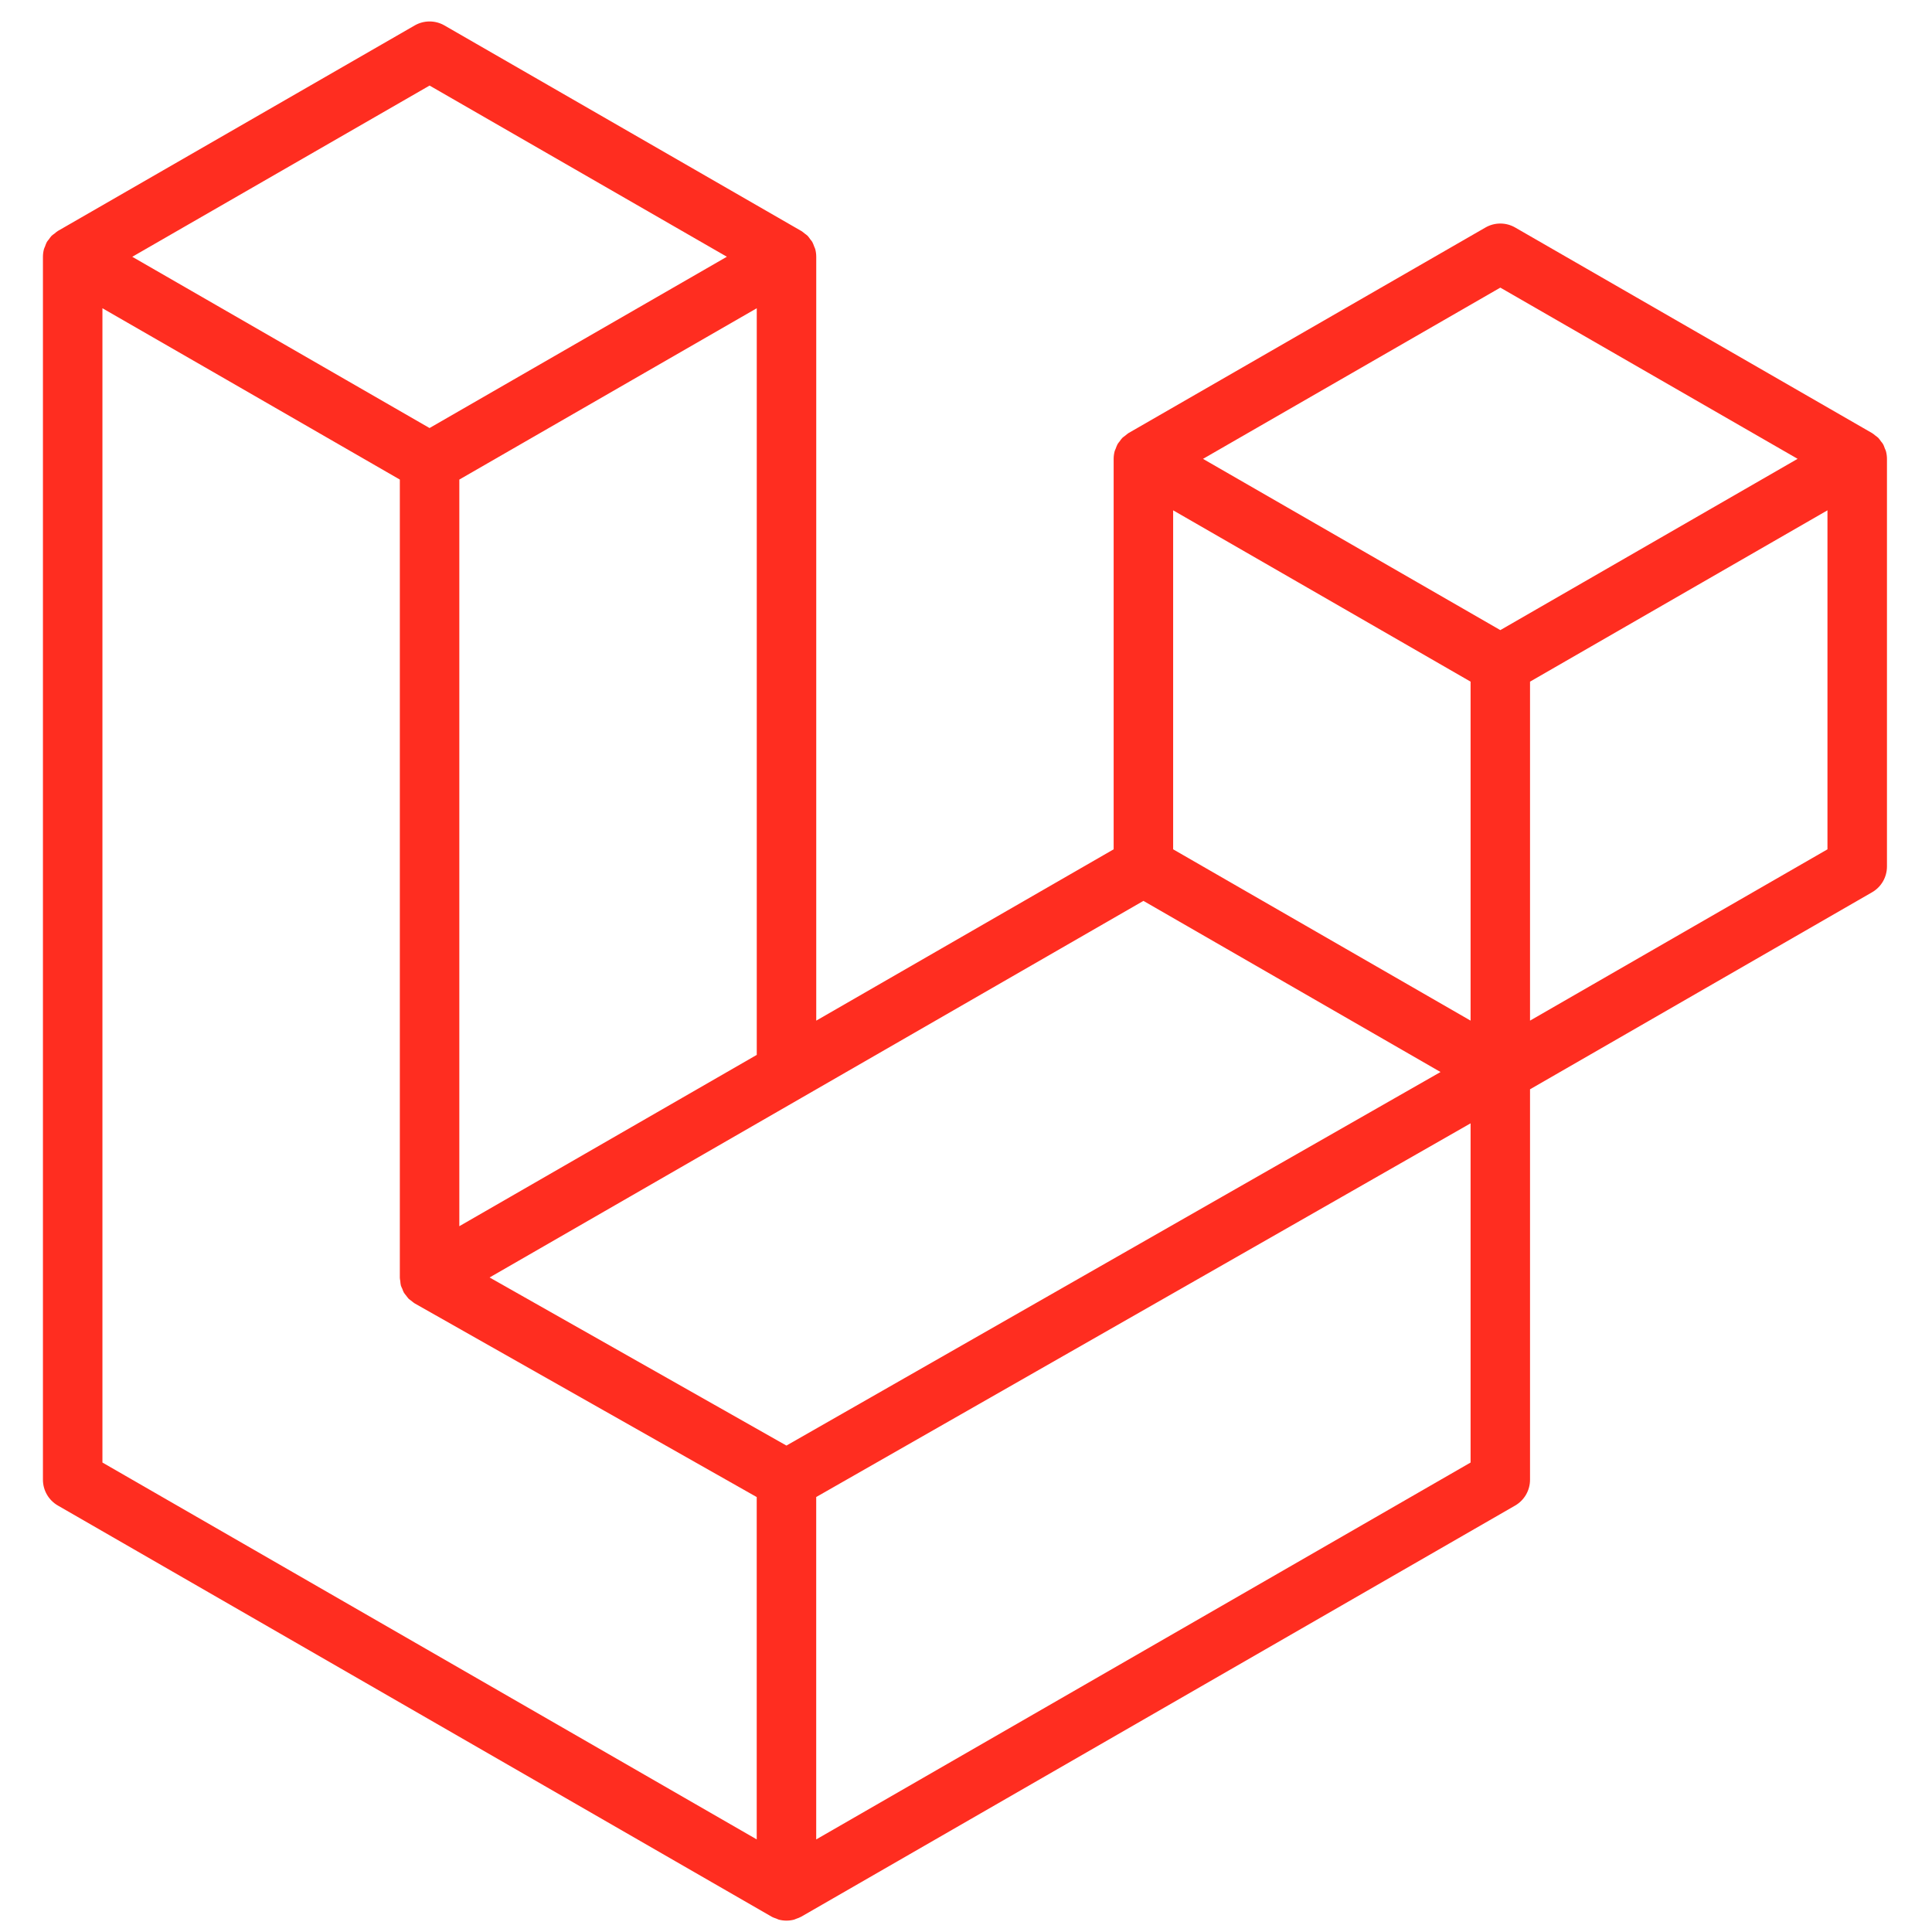
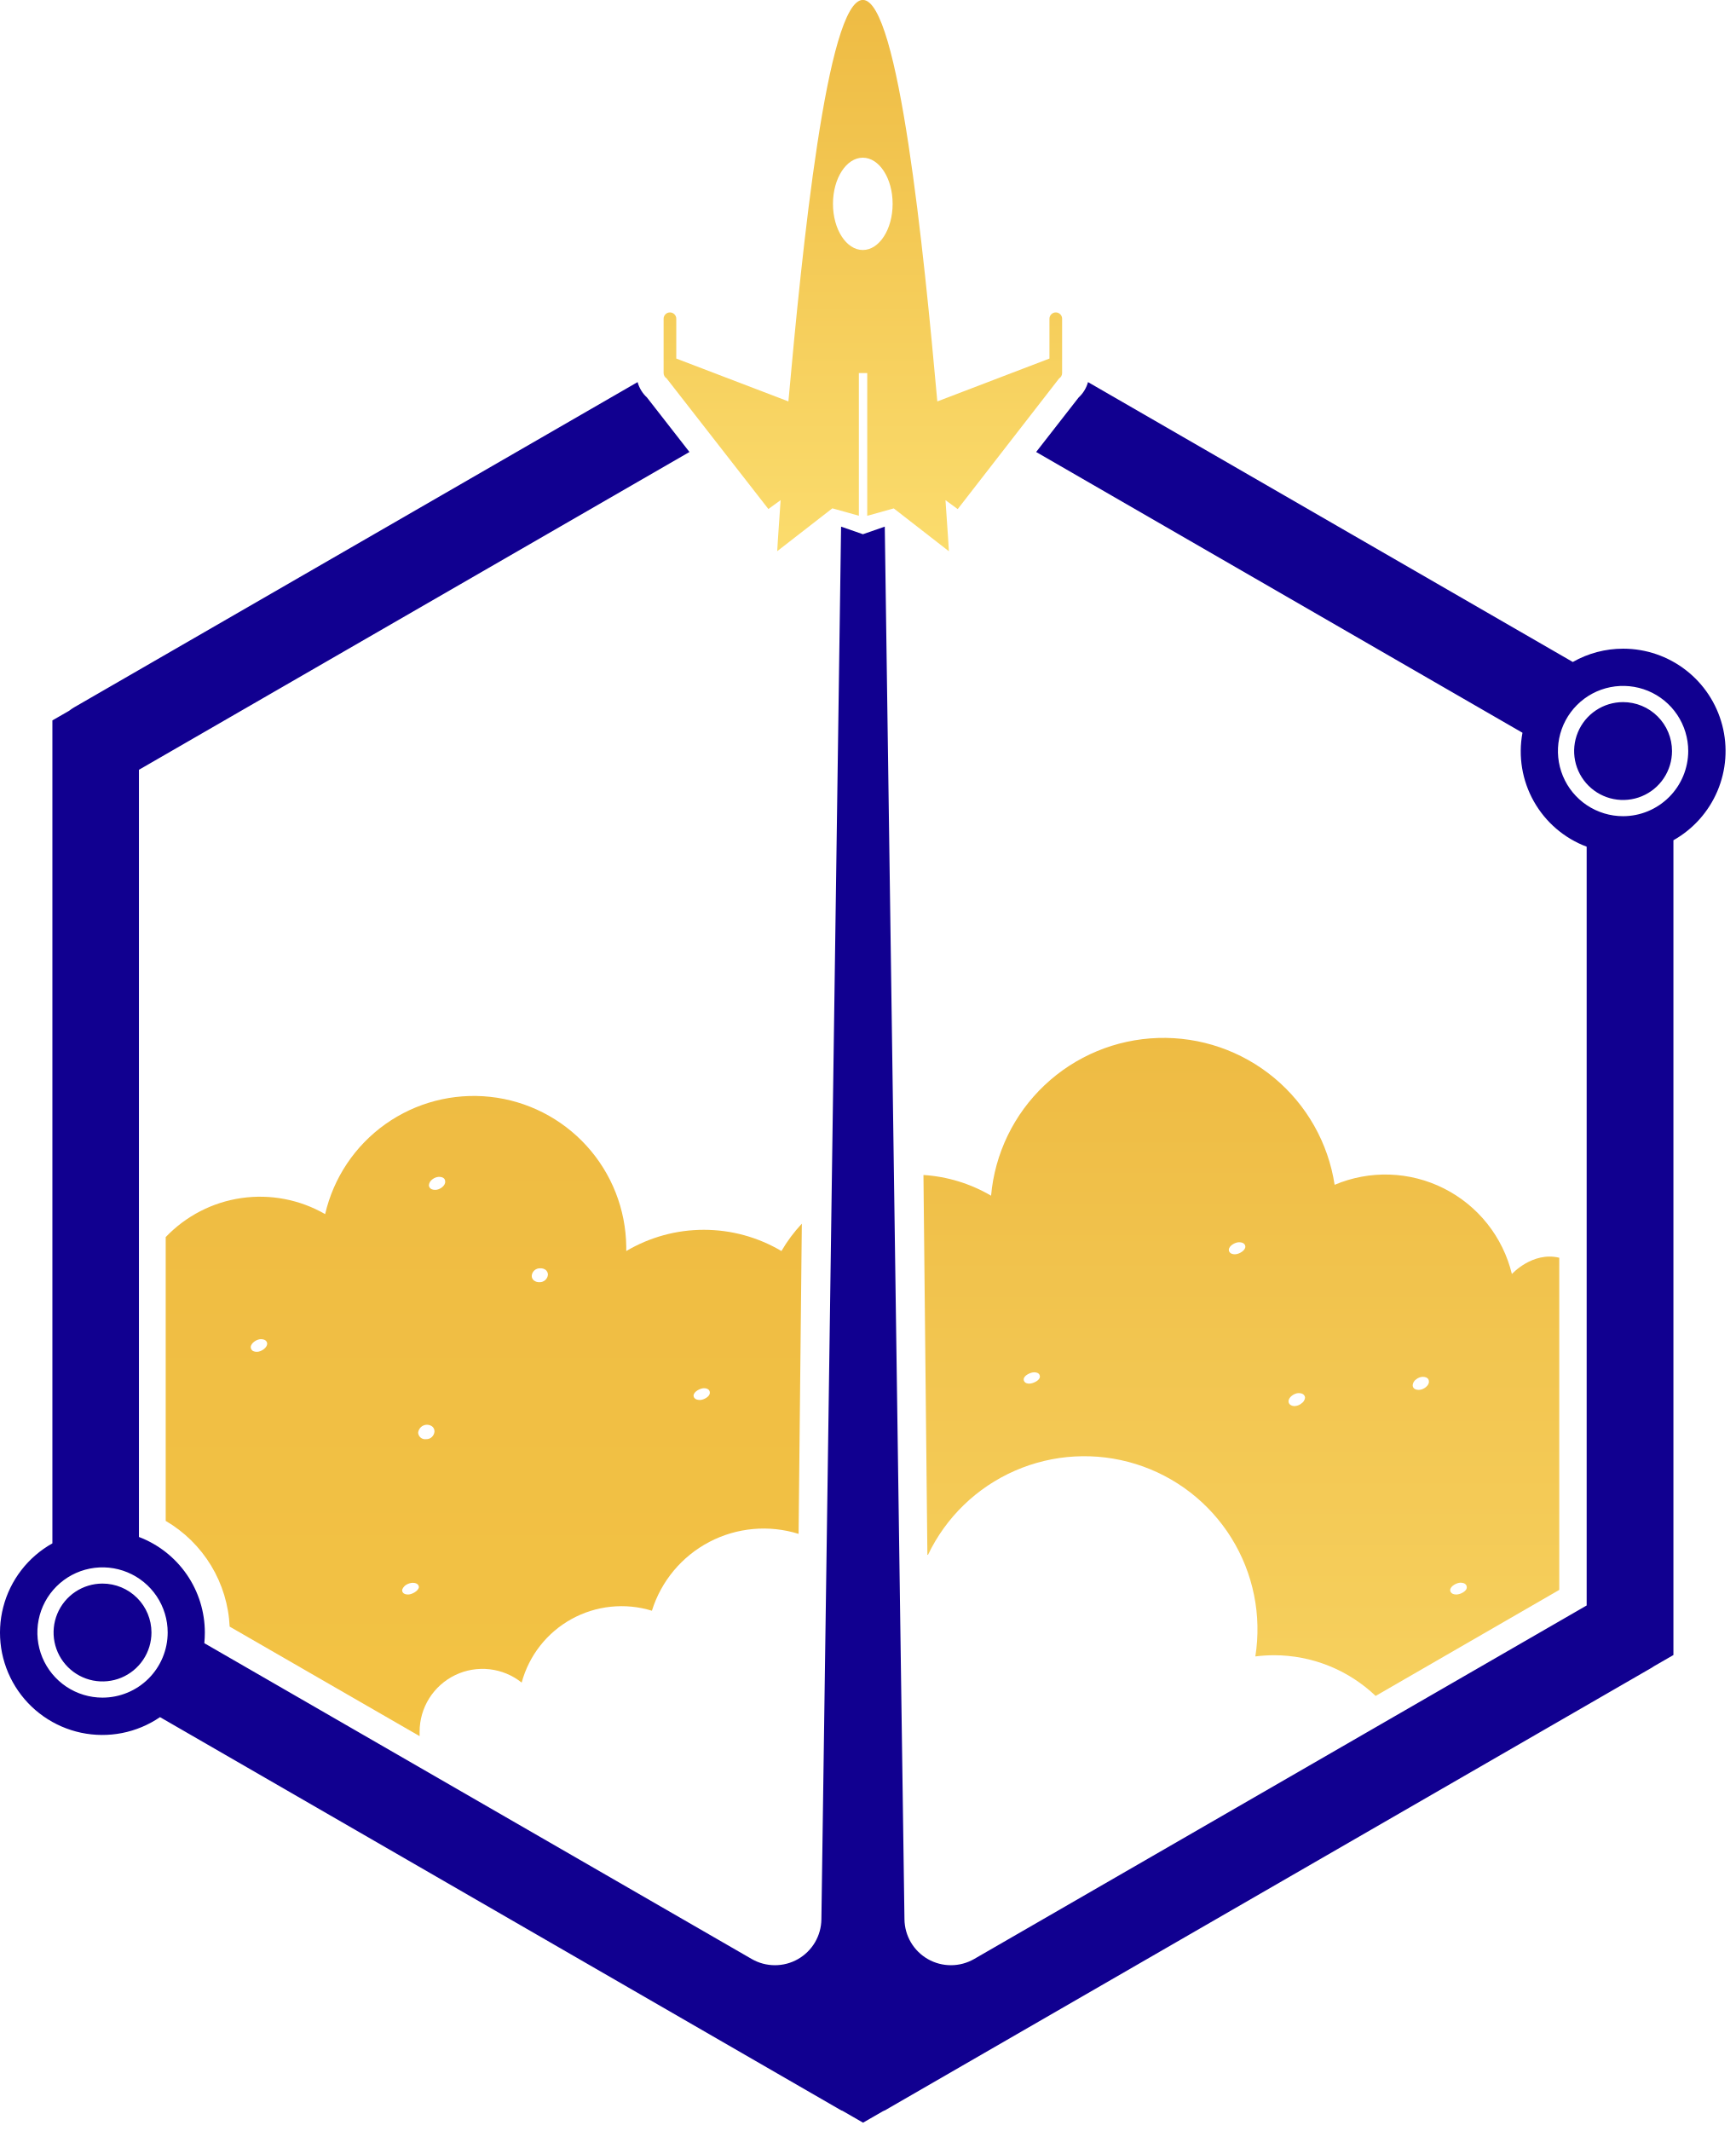
- <svg xmlns="http://www.w3.org/2000/svg" width="166" height="166" viewBox="0 0 166 166" fill="none">
-   <path fill-rule="evenodd" clip-rule="evenodd" d="M162.041 38.759C162.099 38.977 162.129 39.201 162.13 39.426V74.452C162.13 74.902 162.011 75.344 161.786 75.733C161.561 76.122 161.237 76.444 160.847 76.668L131.462 93.594V127.141C131.462 128.054 130.977 128.897 130.186 129.357L68.847 164.683C68.707 164.763 68.554 164.814 68.401 164.868C68.343 164.887 68.289 164.922 68.228 164.938C67.8 165.051 67.349 165.051 66.92 164.938C66.85 164.919 66.786 164.881 66.719 164.855C66.579 164.804 66.432 164.76 66.298 164.683L4.972 129.357C4.583 129.133 4.259 128.81 4.034 128.421C3.808 128.032 3.69 127.591 3.689 127.141L3.689 22.063C3.689 21.834 3.721 21.61 3.779 21.393C3.798 21.32 3.843 21.253 3.868 21.179C3.916 21.045 3.961 20.908 4.031 20.783C4.079 20.7 4.149 20.633 4.206 20.557C4.28 20.454 4.347 20.349 4.433 20.26C4.506 20.186 4.602 20.132 4.685 20.068C4.778 19.992 4.861 19.909 4.966 19.848L35.633 2.185C36.022 1.961 36.462 1.844 36.91 1.844C37.358 1.844 37.798 1.961 38.186 2.185L68.851 19.848H68.857C68.959 19.912 69.045 19.992 69.138 20.065C69.221 20.129 69.313 20.186 69.387 20.257C69.476 20.349 69.54 20.454 69.616 20.557C69.671 20.633 69.744 20.7 69.789 20.783C69.862 20.911 69.904 21.045 69.955 21.179C69.98 21.253 70.025 21.32 70.044 21.396C70.103 21.614 70.133 21.838 70.133 22.063V87.694L95.686 72.974V39.423C95.686 39.2 95.718 38.973 95.775 38.759C95.798 38.683 95.839 38.615 95.865 38.542C95.916 38.408 95.96 38.271 96.031 38.146C96.079 38.063 96.149 37.996 96.203 37.92C96.279 37.818 96.343 37.712 96.433 37.623C96.506 37.549 96.599 37.495 96.681 37.431C96.777 37.355 96.86 37.272 96.962 37.211L127.633 19.548C128.021 19.324 128.461 19.206 128.91 19.206C129.358 19.206 129.798 19.324 130.186 19.548L160.85 37.211C160.959 37.275 161.042 37.355 161.137 37.428C161.217 37.492 161.31 37.549 161.383 37.62C161.473 37.712 161.536 37.818 161.613 37.92C161.67 37.996 161.741 38.063 161.785 38.146C161.859 38.271 161.9 38.408 161.951 38.542C161.98 38.615 162.021 38.683 162.041 38.759ZM157.018 72.974V43.848L146.287 50.028L131.462 58.568V87.694L157.021 72.974H157.018ZM126.354 125.663V96.518L111.771 104.85L70.13 128.626V158.046L126.354 125.663ZM8.801 26.485V125.663L65.018 158.043V128.629L35.649 112L35.64 111.994L35.627 111.988C35.528 111.93 35.445 111.847 35.353 111.777C35.273 111.713 35.18 111.662 35.11 111.592L35.104 111.582C35.021 111.502 34.963 111.403 34.893 111.314C34.829 111.228 34.753 111.154 34.702 111.065L34.699 111.055C34.641 110.96 34.606 110.845 34.565 110.736C34.523 110.64 34.469 110.551 34.443 110.449C34.411 110.328 34.405 110.197 34.392 110.072C34.379 109.976 34.354 109.881 34.354 109.785V109.778V41.205L19.532 32.662L8.801 26.485ZM36.913 7.35L11.364 22.063L36.907 36.777L62.453 22.06L36.907 7.35H36.913ZM50.2 99.174L65.022 90.637V26.485L54.291 32.665L39.466 41.205V105.357L50.2 99.174ZM128.91 24.713L103.363 39.426L128.91 54.14L154.453 39.423L128.91 24.713ZM126.354 58.568L111.529 50.028L100.798 43.848V72.974L115.619 81.511L126.354 87.694V58.568ZM67.571 124.205L105.042 102.803L123.772 92.109L98.245 77.405L68.854 94.334L42.066 109.762L67.571 124.205Z" fill="#FF2D20" />
+ <svg xmlns="http://www.w3.org/2000/svg" width="101" height="124" viewBox="0 0 101 124" fill="none">
+   <path d="M61.447 18.179C61.349 18.179 61.255 18.217 61.186 18.287C61.117 18.356 61.078 18.449 61.078 18.547V20.864L54.552 23.358C53.767 14.635 52.304 -0.004 50.219 -0.004C48.133 -0.004 46.67 14.635 45.885 23.358L39.359 20.864V18.547C39.359 18.449 39.321 18.356 39.251 18.287C39.182 18.217 39.089 18.179 38.991 18.179C38.893 18.179 38.799 18.217 38.73 18.287C38.661 18.356 38.622 18.449 38.622 18.547V21.704C38.622 21.767 38.638 21.83 38.669 21.886C38.7 21.941 38.745 21.988 38.799 22.021L44.721 29.62L45.432 29.101C45.299 30.942 45.233 32.073 45.233 32.073L48.443 29.579L49.986 30.01V21.707H50.473V30.014L52.017 29.583L55.226 32.077C55.226 32.077 55.16 30.935 55.027 29.104L55.739 29.624L61.638 22.024C61.692 21.991 61.737 21.945 61.768 21.889C61.799 21.834 61.815 21.771 61.815 21.707V18.551C61.816 18.502 61.806 18.454 61.788 18.409C61.77 18.363 61.743 18.322 61.708 18.288C61.674 18.253 61.633 18.226 61.588 18.207C61.543 18.188 61.495 18.179 61.447 18.179ZM50.215 14.547C49.257 14.547 48.479 13.346 48.479 11.861C48.479 10.377 49.257 9.176 50.215 9.176C51.173 9.176 51.951 10.377 51.951 11.861C51.951 13.346 51.173 14.547 50.215 14.547Z" fill="url(#paint0_linear_1365_2)" />
+   <path d="M87.992 74.133C87.733 73.066 87.245 72.067 86.561 71.207C85.878 70.348 85.015 69.647 84.034 69.153C83.053 68.659 81.976 68.385 80.877 68.348C79.779 68.312 78.687 68.515 77.675 68.942C77.303 66.508 76.052 64.295 74.158 62.72C72.264 61.146 69.859 60.32 67.397 60.398C64.935 60.476 62.587 61.453 60.796 63.144C59.006 64.835 57.898 67.123 57.681 69.576C56.481 68.872 55.133 68.459 53.745 68.371L53.974 90.473H54.01C55.053 88.287 56.849 86.55 59.068 85.58C61.287 84.609 63.782 84.47 66.095 85.188C68.409 85.906 70.386 87.433 71.665 89.489C72.945 91.546 73.44 93.994 73.061 96.385C73.421 96.34 73.782 96.317 74.145 96.315C76.348 96.316 78.468 97.164 80.062 98.684L90.749 92.514V73.186C89.194 72.81 87.992 74.133 87.992 74.133ZM59.925 80.513C59.859 80.515 59.795 80.505 59.733 80.483C59.689 80.467 59.651 80.438 59.623 80.4C59.595 80.362 59.58 80.317 59.578 80.27C59.578 80.026 59.998 79.853 60.175 79.853C60.242 79.85 60.308 79.86 60.37 79.883C60.414 79.898 60.452 79.927 60.479 79.964C60.506 80.002 60.521 80.047 60.522 80.093C60.533 80.332 60.105 80.509 59.925 80.509V80.513ZM71.886 72.987C71.554 72.987 71.517 72.788 71.517 72.729C71.517 72.49 71.886 72.284 72.111 72.284C72.442 72.284 72.479 72.479 72.479 72.541C72.479 72.773 72.107 72.983 71.886 72.983V72.987ZM75.729 81.677C75.623 81.759 75.495 81.808 75.361 81.817C75.28 81.821 75.2 81.804 75.129 81.765C75.087 81.744 75.053 81.711 75.029 81.672C75.005 81.632 74.992 81.587 74.992 81.54C74.992 81.297 75.331 81.062 75.585 81.062C75.932 81.062 75.954 81.294 75.954 81.338C75.944 81.407 75.919 81.473 75.88 81.531C75.841 81.59 75.79 81.638 75.729 81.673V81.677ZM82.587 80.877C82.218 80.877 82.218 80.645 82.218 80.597C82.225 80.529 82.248 80.463 82.283 80.405C82.319 80.346 82.367 80.296 82.425 80.259C82.53 80.174 82.658 80.124 82.793 80.115C83.162 80.115 83.162 80.347 83.162 80.395C83.176 80.634 82.841 80.874 82.587 80.874V80.877ZM85.137 92.665C85.025 92.734 84.899 92.775 84.768 92.783C84.44 92.783 84.4 92.588 84.4 92.529C84.4 92.293 84.794 92.094 84.997 92.094C85.325 92.094 85.365 92.286 85.365 92.344C85.376 92.466 85.295 92.573 85.137 92.669V92.665Z" fill="url(#paint1_linear_1365_2)" />
+   <path d="M45.48 72.796C44.113 71.987 42.553 71.56 40.964 71.56C39.375 71.56 37.816 71.987 36.448 72.796C36.448 72.711 36.448 72.626 36.448 72.541C36.423 70.371 35.602 68.285 34.143 66.679C32.683 65.072 30.684 64.056 28.526 63.823C26.367 63.59 24.198 64.156 22.428 65.413C20.659 66.671 19.412 68.533 18.923 70.648C17.45 69.8 15.735 69.47 14.052 69.713C12.37 69.955 10.818 70.755 9.644 71.985V88.499C10.729 89.133 11.637 90.028 12.287 91.102C12.937 92.177 13.308 93.396 13.366 94.65L24.421 101.023C24.421 100.938 24.421 100.854 24.421 100.765C24.421 100.077 24.616 99.403 24.982 98.82C25.349 98.237 25.872 97.77 26.493 97.471C27.113 97.172 27.805 97.055 28.49 97.132C29.174 97.209 29.823 97.478 30.361 97.907C30.572 97.127 30.938 96.398 31.436 95.763C31.935 95.128 32.557 94.6 33.264 94.21C33.971 93.82 34.75 93.576 35.553 93.493C36.357 93.409 37.169 93.489 37.941 93.726C38.48 92.001 39.682 90.561 41.283 89.723C42.884 88.884 44.753 88.716 46.478 89.254L46.666 71.204C46.212 71.689 45.814 72.222 45.48 72.796ZM14.954 78.66C14.877 78.663 14.8 78.648 14.73 78.616C14.689 78.594 14.655 78.561 14.631 78.522C14.607 78.482 14.594 78.437 14.593 78.391C14.593 78.159 14.936 77.923 15.183 77.923C15.529 77.923 15.551 78.148 15.551 78.192C15.544 78.424 15.209 78.66 14.954 78.66ZM23.754 92.783C23.43 92.783 23.404 92.591 23.404 92.532C23.404 92.473 23.485 92.311 23.643 92.216C23.755 92.148 23.881 92.109 24.012 92.101C24.34 92.101 24.38 92.293 24.38 92.352C24.351 92.588 23.957 92.783 23.754 92.783ZM24.789 83.743C24.735 83.75 24.68 83.746 24.628 83.73C24.576 83.715 24.527 83.69 24.484 83.656C24.442 83.621 24.407 83.579 24.382 83.53C24.356 83.482 24.341 83.429 24.336 83.375C24.344 83.284 24.377 83.196 24.43 83.121C24.483 83.046 24.555 82.987 24.639 82.95C24.723 82.912 24.815 82.898 24.906 82.908C24.997 82.918 25.084 82.952 25.158 83.007C25.199 83.041 25.232 83.085 25.254 83.134C25.276 83.183 25.287 83.236 25.287 83.29C25.284 83.353 25.269 83.414 25.242 83.47C25.216 83.527 25.178 83.578 25.132 83.62C25.086 83.662 25.032 83.695 24.973 83.716C24.914 83.737 24.852 83.746 24.789 83.743ZM25.331 69.237C24.981 69.237 24.962 69.005 24.962 68.961C24.97 68.892 24.993 68.826 25.029 68.766C25.066 68.707 25.115 68.657 25.173 68.618C25.279 68.536 25.407 68.487 25.541 68.478C25.91 68.478 25.91 68.71 25.91 68.755C25.928 69.001 25.589 69.237 25.338 69.237H25.331ZM31.389 74.608C31.278 74.612 31.169 74.579 31.079 74.512C31.037 74.481 31.003 74.439 30.98 74.392C30.957 74.345 30.945 74.292 30.947 74.24C30.955 74.115 31.013 73.999 31.107 73.917C31.201 73.835 31.323 73.793 31.448 73.801C31.559 73.795 31.668 73.828 31.757 73.893C31.798 73.927 31.83 73.968 31.853 74.015C31.876 74.062 31.889 74.114 31.89 74.166C31.882 74.289 31.825 74.404 31.733 74.487C31.641 74.57 31.52 74.613 31.396 74.608H31.389ZM40.734 81.463C40.406 81.463 40.365 81.272 40.365 81.213C40.365 80.977 40.76 80.778 40.962 80.778C41.032 80.775 41.101 80.787 41.165 80.815C41.208 80.832 41.245 80.861 41.271 80.899C41.298 80.937 41.312 80.982 41.312 81.028C41.334 81.268 40.94 81.463 40.741 81.463H40.734Z" fill="url(#paint2_linear_1365_2)" />
+   <path d="M94.463 40.855C93.9 40.855 93.349 41.022 92.881 41.335C92.412 41.648 92.047 42.092 91.832 42.613C91.616 43.133 91.559 43.706 91.669 44.258C91.779 44.81 92.051 45.318 92.449 45.716C92.847 46.114 93.355 46.385 93.907 46.495C94.46 46.605 95.033 46.549 95.553 46.333C96.074 46.117 96.519 45.753 96.831 45.284C97.144 44.816 97.311 44.266 97.311 43.702C97.311 42.947 97.01 42.224 96.476 41.69C95.942 41.156 95.218 40.856 94.463 40.855Z" fill="#110090" />
+   <path d="M5.967 92.146C5.404 92.146 4.853 92.313 4.384 92.625C3.916 92.938 3.551 93.383 3.335 93.903C3.12 94.424 3.063 94.996 3.173 95.549C3.283 96.101 3.554 96.608 3.953 97.006C4.351 97.405 4.859 97.676 5.411 97.786C5.964 97.896 6.537 97.839 7.057 97.624C7.577 97.408 8.022 97.043 8.335 96.575C8.648 96.107 8.815 95.556 8.815 94.993C8.814 94.238 8.514 93.514 7.98 92.981C7.446 92.447 6.722 92.147 5.967 92.146Z" fill="#110090" />
+   <path d="M94.463 37.746C93.437 37.746 92.429 38.012 91.537 38.52L63.322 22.234C63.228 22.578 63.039 22.888 62.777 23.129L60.304 26.301L88.608 42.638C88.352 44.006 88.587 45.42 89.27 46.632C89.953 47.845 91.041 48.778 92.344 49.268V93.42L56.693 113.993C56.284 114.228 55.821 114.352 55.35 114.353C54.878 114.354 54.414 114.232 54.005 113.999C53.595 113.765 53.254 113.429 53.014 113.023C52.775 112.616 52.646 112.155 52.64 111.683L51.494 30.644L50.222 31.086L48.951 30.644L47.805 111.683C47.799 112.155 47.67 112.616 47.431 113.023C47.191 113.429 46.85 113.765 46.44 113.999C46.03 114.232 45.567 114.354 45.095 114.353C44.624 114.352 44.16 114.228 43.752 113.993L11.892 95.615C11.911 95.413 11.922 95.203 11.922 94.993C11.921 93.787 11.554 92.61 10.869 91.617C10.184 90.624 9.213 89.863 8.086 89.434V44.793L40.126 26.301L37.653 23.129C37.391 22.888 37.202 22.578 37.108 22.234L4.312 41.161C4.21 41.222 4.111 41.289 4.018 41.363L3.049 41.919V89.806C2.346 90.199 1.731 90.73 1.24 91.366C0.749 92.003 0.391 92.732 0.19 93.511C-0.012 94.289 -0.053 95.1 0.067 95.895C0.188 96.69 0.469 97.453 0.892 98.136C1.316 98.82 1.873 99.411 2.532 99.873C3.19 100.335 3.935 100.659 4.722 100.826C5.509 100.992 6.321 100.998 7.11 100.842C7.899 100.686 8.649 100.371 9.313 99.918L48.973 122.808H48.992L49.091 122.86L50.23 123.515L51.368 122.86L51.468 122.808H51.486L96.132 97.041L96.261 96.956L97.393 96.304V48.893C98.54 48.247 99.441 47.24 99.955 46.028C100.469 44.817 100.567 43.469 100.234 42.196C99.901 40.923 99.156 39.796 98.114 38.991C97.073 38.185 95.794 37.748 94.478 37.746H94.463ZM5.967 98.783C5.217 98.783 4.484 98.561 3.86 98.145C3.237 97.728 2.751 97.136 2.464 96.444C2.177 95.751 2.102 94.989 2.248 94.254C2.394 93.518 2.755 92.843 3.286 92.313C3.816 91.783 4.492 91.422 5.227 91.275C5.963 91.129 6.725 91.204 7.418 91.491C8.111 91.778 8.703 92.264 9.12 92.887C9.536 93.51 9.759 94.243 9.759 94.993C9.758 95.998 9.358 96.962 8.647 97.672C7.936 98.383 6.972 98.782 5.967 98.783ZM94.463 47.493C93.713 47.493 92.98 47.27 92.356 46.854C91.733 46.438 91.247 45.846 90.96 45.153C90.673 44.46 90.598 43.698 90.744 42.963C90.891 42.228 91.252 41.552 91.782 41.022C92.312 40.492 92.988 40.131 93.723 39.985C94.459 39.839 95.221 39.914 95.914 40.2C96.607 40.487 97.199 40.973 97.616 41.596C98.032 42.22 98.255 42.953 98.255 43.702C98.253 44.707 97.853 45.67 97.142 46.38C96.431 47.091 95.468 47.491 94.463 47.493Z" fill="#110090" />
+   <defs>
+     <linearGradient id="paint0_linear_1365_2" x1="50.215" y1="32.077" x2="50.215" y2="-1.02451e-05" gradientUnits="userSpaceOnUse">
+       <stop stop-color="#FBDC6D" />
+       <stop offset="1" stop-color="#EEBB43" />
+     </linearGradient>
+     <linearGradient id="paint1_linear_1365_2" x1="72.265" y1="60.146" x2="72.265" y2="119.688" gradientUnits="userSpaceOnUse">
+       <stop stop-color="#EEBB43" />
+       <stop offset="1" stop-color="#FBDC6D" />
+     </linearGradient>
+     <linearGradient id="paint2_linear_1365_2" x1="28.15" y1="60.945" x2="28.15" y2="122.867" gradientUnits="userSpaceOnUse">
+       <stop stop-color="#EEBB43" />
+       <stop offset="1" stop-color="#F6C745" />
+     </linearGradient>
+   </defs>
</svg>
